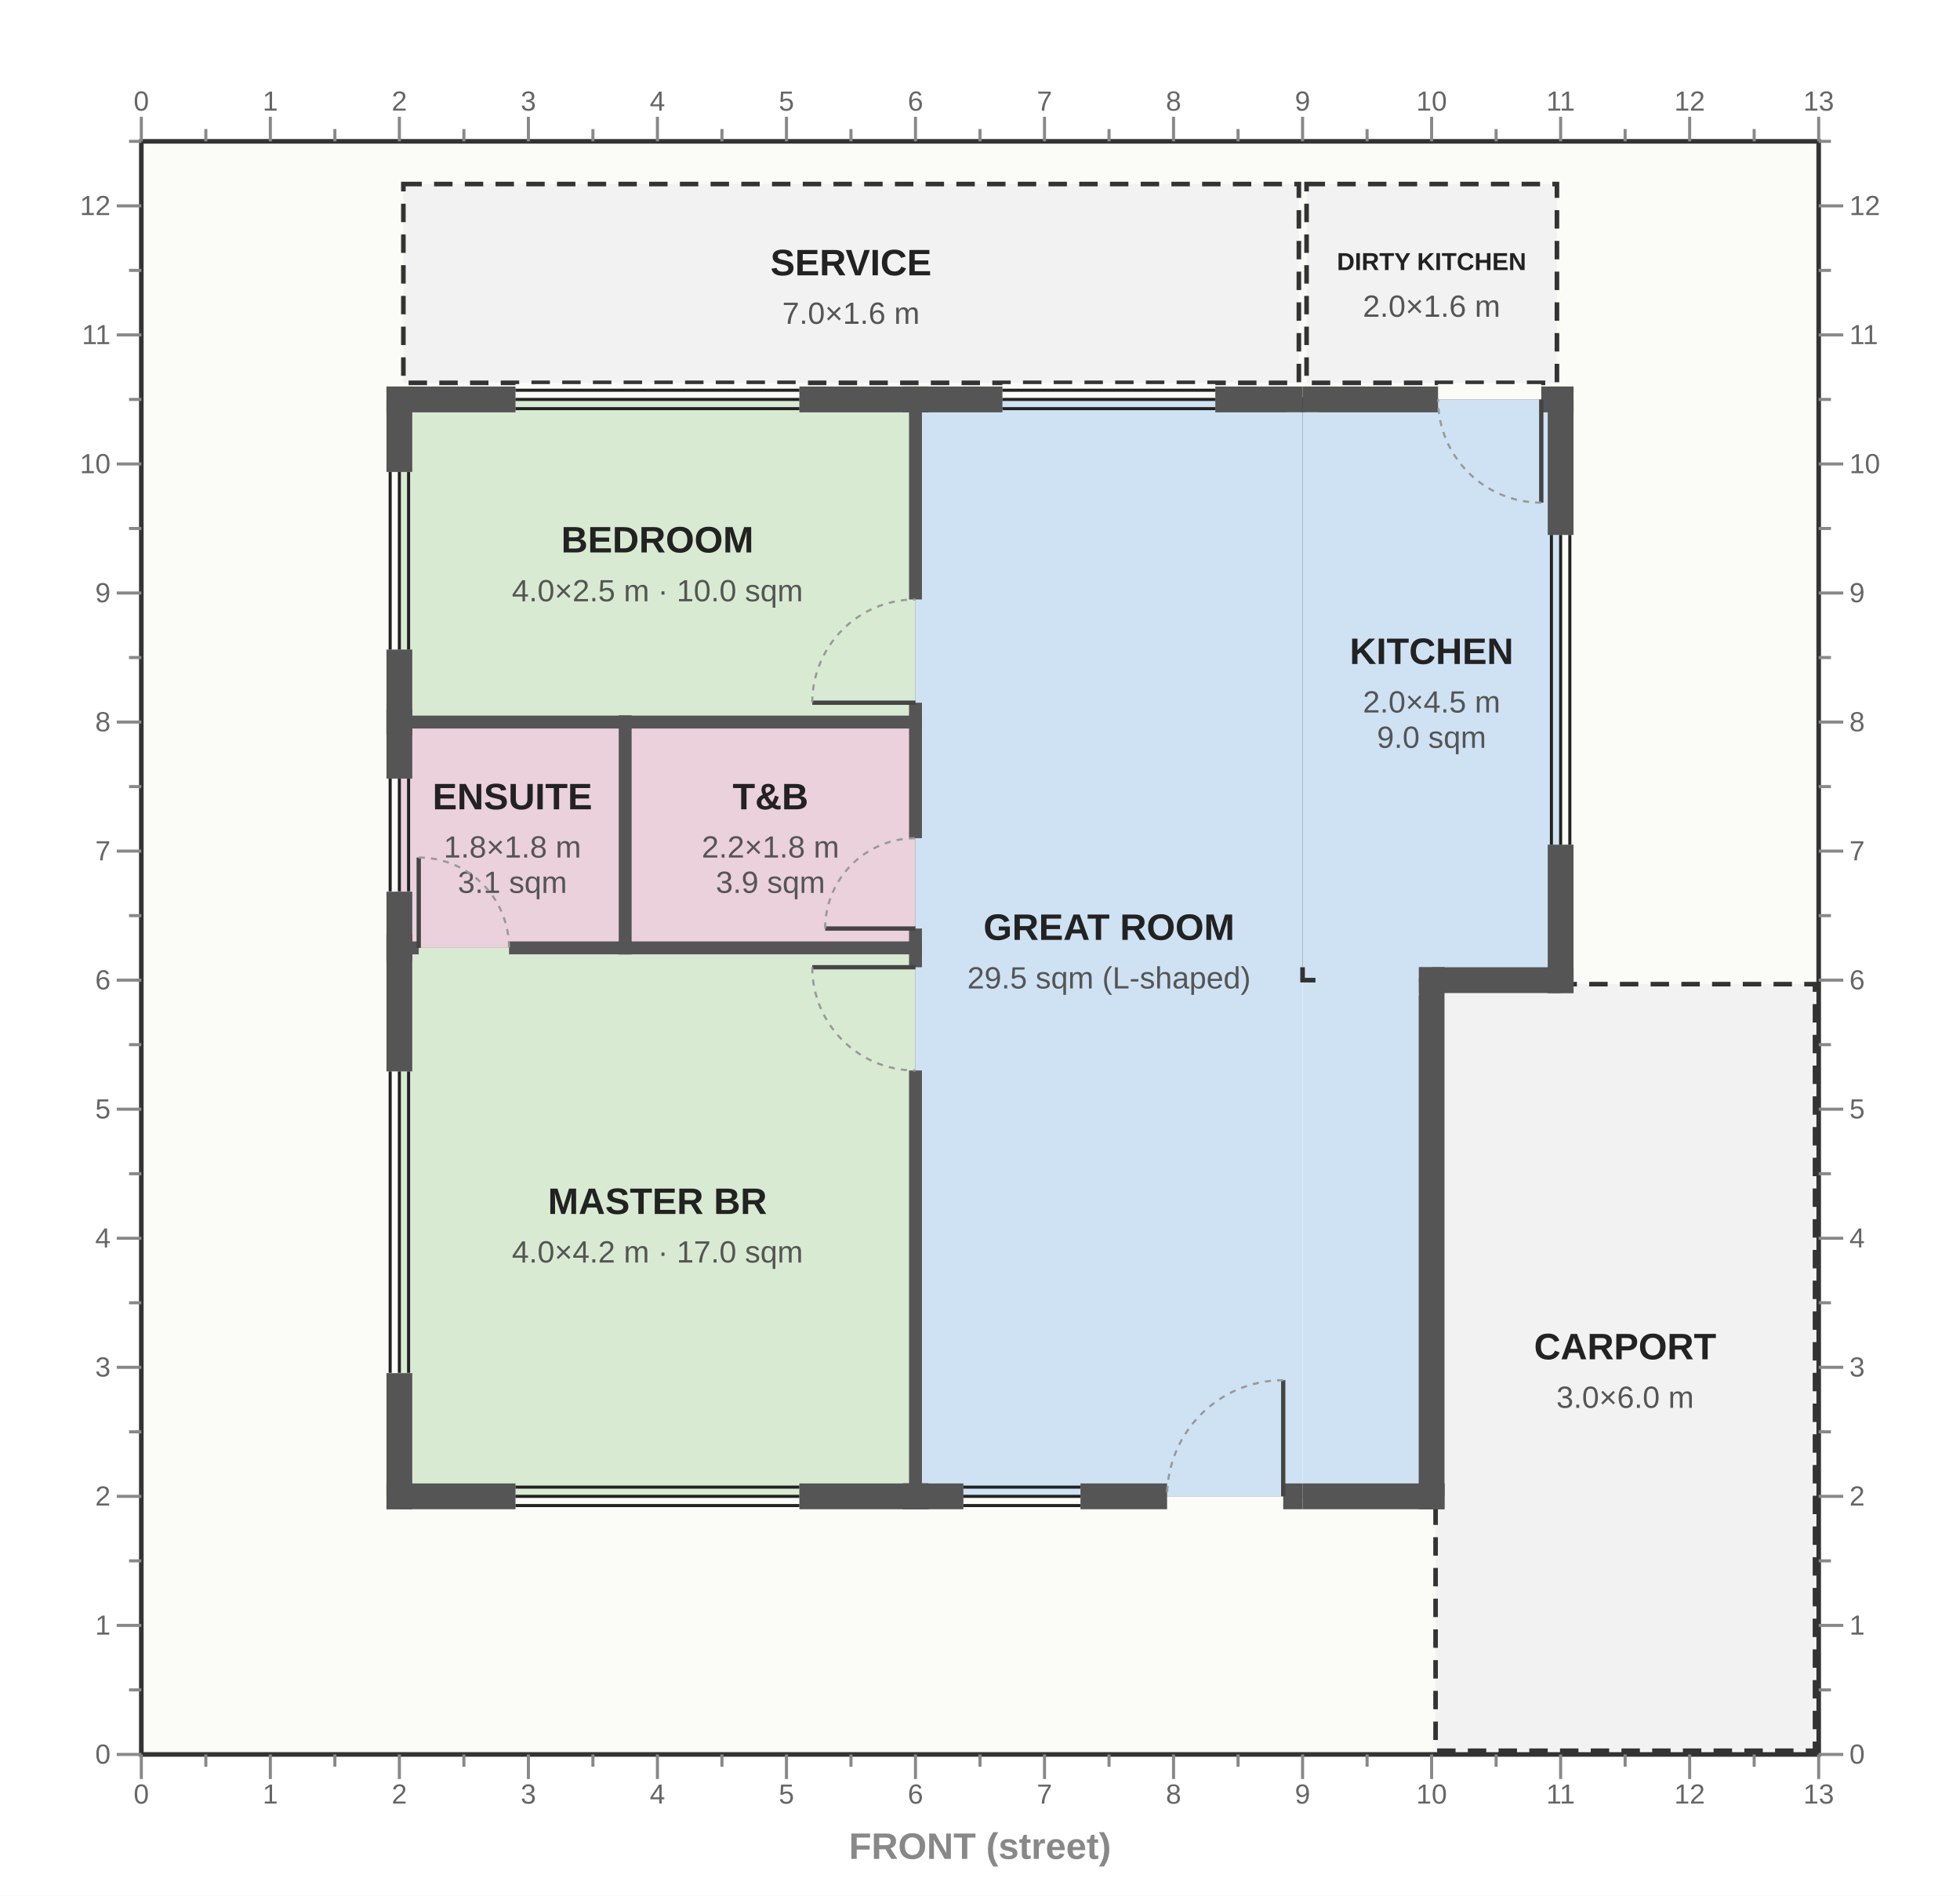
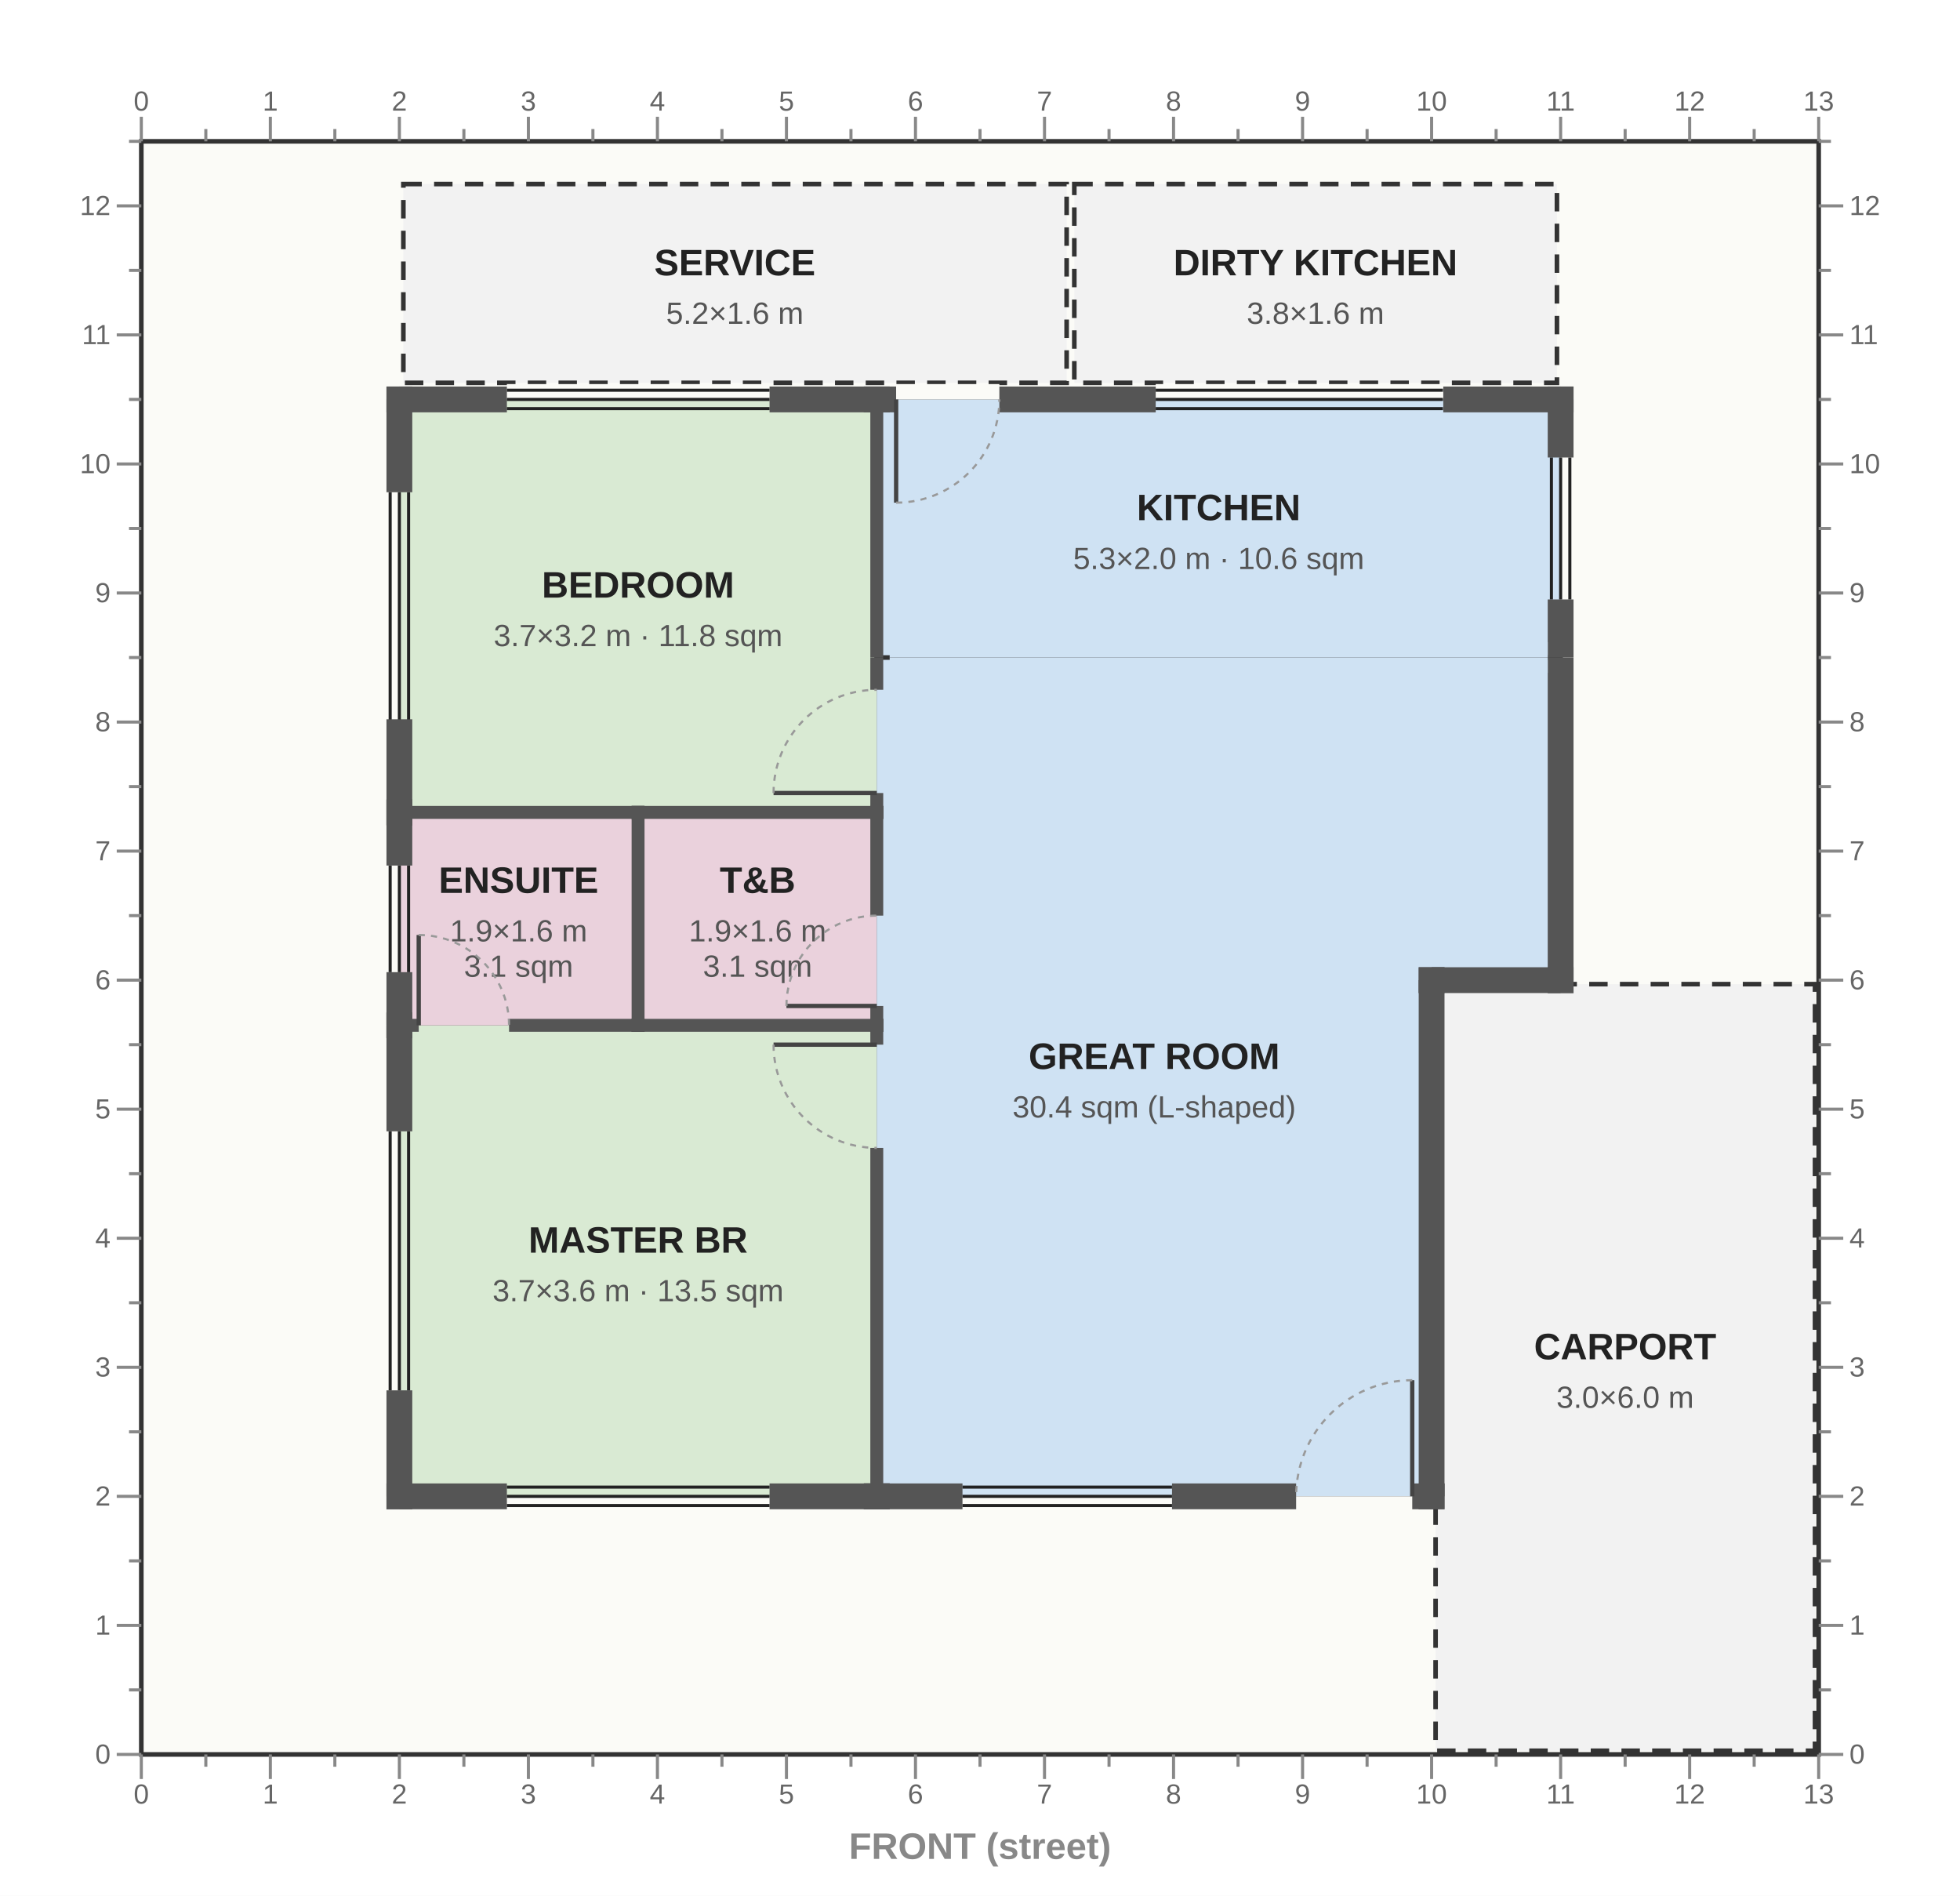
<svg xmlns="http://www.w3.org/2000/svg" width="638" height="617" viewBox="0 0 638 617">
  <rect x="0" y="0" width="638" height="617" fill="white" />
  <rect x="46.0" y="46.0" width="546.0" height="525.0" fill="#fbfbf7" stroke="#333" stroke-width="1.5" />
  <line x1="46.0" y1="46.0" x2="46.0" y2="38.0" stroke="#888" stroke-width="1" />
  <line x1="46.0" y1="571.0" x2="46.0" y2="579.0" stroke="#888" stroke-width="1" />
  <text x="46.0" y="36.0" text-anchor="middle" font-family="Arial" font-size="9" fill="#666">0</text>
  <text x="46.0" y="587.0" text-anchor="middle" font-family="Arial" font-size="9" fill="#666">0</text>
  <line x1="67.0" y1="46.0" x2="67.0" y2="42.0" stroke="#888" stroke-width="1" />
  <line x1="67.0" y1="571.0" x2="67.0" y2="575.0" stroke="#888" stroke-width="1" />
  <line x1="88.0" y1="46.0" x2="88.0" y2="38.0" stroke="#888" stroke-width="1" />
  <line x1="88.0" y1="571.0" x2="88.0" y2="579.0" stroke="#888" stroke-width="1" />
  <text x="88.0" y="36.0" text-anchor="middle" font-family="Arial" font-size="9" fill="#666">1</text>
  <text x="88.0" y="587.0" text-anchor="middle" font-family="Arial" font-size="9" fill="#666">1</text>
  <line x1="109.0" y1="46.0" x2="109.0" y2="42.0" stroke="#888" stroke-width="1" />
  <line x1="109.0" y1="571.0" x2="109.0" y2="575.0" stroke="#888" stroke-width="1" />
  <line x1="130.0" y1="46.0" x2="130.0" y2="38.0" stroke="#888" stroke-width="1" />
  <line x1="130.0" y1="571.0" x2="130.0" y2="579.0" stroke="#888" stroke-width="1" />
  <text x="130.0" y="36.0" text-anchor="middle" font-family="Arial" font-size="9" fill="#666">2</text>
  <text x="130.0" y="587.0" text-anchor="middle" font-family="Arial" font-size="9" fill="#666">2</text>
  <line x1="151.0" y1="46.0" x2="151.0" y2="42.0" stroke="#888" stroke-width="1" />
  <line x1="151.0" y1="571.0" x2="151.0" y2="575.0" stroke="#888" stroke-width="1" />
  <line x1="172.0" y1="46.0" x2="172.0" y2="38.0" stroke="#888" stroke-width="1" />
  <line x1="172.0" y1="571.0" x2="172.0" y2="579.0" stroke="#888" stroke-width="1" />
  <text x="172.0" y="36.0" text-anchor="middle" font-family="Arial" font-size="9" fill="#666">3</text>
  <text x="172.0" y="587.0" text-anchor="middle" font-family="Arial" font-size="9" fill="#666">3</text>
  <line x1="193.0" y1="46.0" x2="193.0" y2="42.0" stroke="#888" stroke-width="1" />
  <line x1="193.0" y1="571.0" x2="193.0" y2="575.0" stroke="#888" stroke-width="1" />
  <line x1="214.0" y1="46.0" x2="214.0" y2="38.0" stroke="#888" stroke-width="1" />
  <line x1="214.0" y1="571.0" x2="214.0" y2="579.0" stroke="#888" stroke-width="1" />
  <text x="214.0" y="36.0" text-anchor="middle" font-family="Arial" font-size="9" fill="#666">4</text>
  <text x="214.0" y="587.0" text-anchor="middle" font-family="Arial" font-size="9" fill="#666">4</text>
  <line x1="235.0" y1="46.0" x2="235.0" y2="42.0" stroke="#888" stroke-width="1" />
  <line x1="235.0" y1="571.0" x2="235.0" y2="575.0" stroke="#888" stroke-width="1" />
  <line x1="256.0" y1="46.0" x2="256.0" y2="38.0" stroke="#888" stroke-width="1" />
  <line x1="256.0" y1="571.0" x2="256.0" y2="579.0" stroke="#888" stroke-width="1" />
  <text x="256.0" y="36.0" text-anchor="middle" font-family="Arial" font-size="9" fill="#666">5</text>
  <text x="256.0" y="587.0" text-anchor="middle" font-family="Arial" font-size="9" fill="#666">5</text>
  <line x1="277.0" y1="46.0" x2="277.0" y2="42.0" stroke="#888" stroke-width="1" />
  <line x1="277.0" y1="571.0" x2="277.0" y2="575.0" stroke="#888" stroke-width="1" />
  <line x1="298.0" y1="46.0" x2="298.0" y2="38.0" stroke="#888" stroke-width="1" />
  <line x1="298.0" y1="571.0" x2="298.0" y2="579.0" stroke="#888" stroke-width="1" />
  <text x="298.0" y="36.0" text-anchor="middle" font-family="Arial" font-size="9" fill="#666">6</text>
  <text x="298.0" y="587.0" text-anchor="middle" font-family="Arial" font-size="9" fill="#666">6</text>
  <line x1="319.0" y1="46.0" x2="319.0" y2="42.0" stroke="#888" stroke-width="1" />
  <line x1="319.0" y1="571.0" x2="319.0" y2="575.0" stroke="#888" stroke-width="1" />
  <line x1="340.0" y1="46.0" x2="340.0" y2="38.0" stroke="#888" stroke-width="1" />
  <line x1="340.0" y1="571.0" x2="340.0" y2="579.0" stroke="#888" stroke-width="1" />
  <text x="340.0" y="36.0" text-anchor="middle" font-family="Arial" font-size="9" fill="#666">7</text>
  <text x="340.0" y="587.0" text-anchor="middle" font-family="Arial" font-size="9" fill="#666">7</text>
  <line x1="361.0" y1="46.0" x2="361.0" y2="42.0" stroke="#888" stroke-width="1" />
  <line x1="361.0" y1="571.0" x2="361.0" y2="575.0" stroke="#888" stroke-width="1" />
  <line x1="382.0" y1="46.0" x2="382.0" y2="38.0" stroke="#888" stroke-width="1" />
  <line x1="382.0" y1="571.0" x2="382.0" y2="579.0" stroke="#888" stroke-width="1" />
  <text x="382.0" y="36.0" text-anchor="middle" font-family="Arial" font-size="9" fill="#666">8</text>
  <text x="382.0" y="587.0" text-anchor="middle" font-family="Arial" font-size="9" fill="#666">8</text>
  <line x1="403.0" y1="46.0" x2="403.0" y2="42.0" stroke="#888" stroke-width="1" />
  <line x1="403.0" y1="571.0" x2="403.0" y2="575.0" stroke="#888" stroke-width="1" />
  <line x1="424.0" y1="46.0" x2="424.0" y2="38.0" stroke="#888" stroke-width="1" />
  <line x1="424.0" y1="571.0" x2="424.0" y2="579.0" stroke="#888" stroke-width="1" />
  <text x="424.0" y="36.0" text-anchor="middle" font-family="Arial" font-size="9" fill="#666">9</text>
  <text x="424.0" y="587.0" text-anchor="middle" font-family="Arial" font-size="9" fill="#666">9</text>
  <line x1="445.0" y1="46.0" x2="445.0" y2="42.0" stroke="#888" stroke-width="1" />
  <line x1="445.0" y1="571.0" x2="445.0" y2="575.0" stroke="#888" stroke-width="1" />
  <line x1="466.0" y1="46.0" x2="466.0" y2="38.0" stroke="#888" stroke-width="1" />
  <line x1="466.0" y1="571.0" x2="466.0" y2="579.0" stroke="#888" stroke-width="1" />
  <text x="466.0" y="36.0" text-anchor="middle" font-family="Arial" font-size="9" fill="#666">10</text>
  <text x="466.0" y="587.0" text-anchor="middle" font-family="Arial" font-size="9" fill="#666">10</text>
  <line x1="487.0" y1="46.0" x2="487.0" y2="42.0" stroke="#888" stroke-width="1" />
  <line x1="487.0" y1="571.0" x2="487.0" y2="575.0" stroke="#888" stroke-width="1" />
  <line x1="508.0" y1="46.0" x2="508.0" y2="38.0" stroke="#888" stroke-width="1" />
  <line x1="508.0" y1="571.0" x2="508.0" y2="579.0" stroke="#888" stroke-width="1" />
  <text x="508.0" y="36.0" text-anchor="middle" font-family="Arial" font-size="9" fill="#666">11</text>
  <text x="508.0" y="587.0" text-anchor="middle" font-family="Arial" font-size="9" fill="#666">11</text>
  <line x1="529.0" y1="46.0" x2="529.0" y2="42.0" stroke="#888" stroke-width="1" />
  <line x1="529.0" y1="571.0" x2="529.0" y2="575.0" stroke="#888" stroke-width="1" />
  <line x1="550.0" y1="46.0" x2="550.0" y2="38.0" stroke="#888" stroke-width="1" />
  <line x1="550.0" y1="571.0" x2="550.0" y2="579.0" stroke="#888" stroke-width="1" />
  <text x="550.0" y="36.0" text-anchor="middle" font-family="Arial" font-size="9" fill="#666">12</text>
  <text x="550.0" y="587.0" text-anchor="middle" font-family="Arial" font-size="9" fill="#666">12</text>
  <line x1="571.0" y1="46.0" x2="571.0" y2="42.0" stroke="#888" stroke-width="1" />
  <line x1="571.0" y1="571.0" x2="571.0" y2="575.0" stroke="#888" stroke-width="1" />
  <line x1="592.0" y1="46.0" x2="592.0" y2="38.0" stroke="#888" stroke-width="1" />
  <line x1="592.0" y1="571.0" x2="592.0" y2="579.0" stroke="#888" stroke-width="1" />
  <text x="592.0" y="36.0" text-anchor="middle" font-family="Arial" font-size="9" fill="#666">13</text>
  <text x="592.0" y="587.0" text-anchor="middle" font-family="Arial" font-size="9" fill="#666">13</text>
  <line x1="46.0" y1="571.0" x2="38.0" y2="571.0" stroke="#888" stroke-width="1" />
  <line x1="592.0" y1="571.0" x2="600.0" y2="571.0" stroke="#888" stroke-width="1" />
  <text x="36.0" y="574.0" text-anchor="end" font-family="Arial" font-size="9" fill="#666">0</text>
  <text x="602.0" y="574.0" text-anchor="start" font-family="Arial" font-size="9" fill="#666">0</text>
  <line x1="46.0" y1="550.0" x2="42.0" y2="550.0" stroke="#888" stroke-width="1" />
  <line x1="592.0" y1="550.0" x2="596.0" y2="550.0" stroke="#888" stroke-width="1" />
  <line x1="46.0" y1="529.0" x2="38.0" y2="529.0" stroke="#888" stroke-width="1" />
  <line x1="592.0" y1="529.0" x2="600.0" y2="529.0" stroke="#888" stroke-width="1" />
  <text x="36.0" y="532.0" text-anchor="end" font-family="Arial" font-size="9" fill="#666">1</text>
  <text x="602.0" y="532.0" text-anchor="start" font-family="Arial" font-size="9" fill="#666">1</text>
  <line x1="46.0" y1="508.0" x2="42.0" y2="508.0" stroke="#888" stroke-width="1" />
  <line x1="592.0" y1="508.0" x2="596.0" y2="508.0" stroke="#888" stroke-width="1" />
  <line x1="46.0" y1="487.0" x2="38.0" y2="487.0" stroke="#888" stroke-width="1" />
  <line x1="592.0" y1="487.0" x2="600.0" y2="487.0" stroke="#888" stroke-width="1" />
  <text x="36.0" y="490.0" text-anchor="end" font-family="Arial" font-size="9" fill="#666">2</text>
  <text x="602.0" y="490.0" text-anchor="start" font-family="Arial" font-size="9" fill="#666">2</text>
  <line x1="46.0" y1="466.0" x2="42.0" y2="466.0" stroke="#888" stroke-width="1" />
  <line x1="592.0" y1="466.0" x2="596.0" y2="466.0" stroke="#888" stroke-width="1" />
  <line x1="46.0" y1="445.0" x2="38.0" y2="445.0" stroke="#888" stroke-width="1" />
  <line x1="592.0" y1="445.0" x2="600.0" y2="445.0" stroke="#888" stroke-width="1" />
  <text x="36.0" y="448.0" text-anchor="end" font-family="Arial" font-size="9" fill="#666">3</text>
  <text x="602.0" y="448.0" text-anchor="start" font-family="Arial" font-size="9" fill="#666">3</text>
  <line x1="46.0" y1="424.0" x2="42.0" y2="424.0" stroke="#888" stroke-width="1" />
  <line x1="592.0" y1="424.0" x2="596.0" y2="424.0" stroke="#888" stroke-width="1" />
  <line x1="46.0" y1="403.0" x2="38.0" y2="403.0" stroke="#888" stroke-width="1" />
  <line x1="592.0" y1="403.0" x2="600.0" y2="403.0" stroke="#888" stroke-width="1" />
  <text x="36.0" y="406.0" text-anchor="end" font-family="Arial" font-size="9" fill="#666">4</text>
  <text x="602.0" y="406.0" text-anchor="start" font-family="Arial" font-size="9" fill="#666">4</text>
  <line x1="46.0" y1="382.0" x2="42.0" y2="382.0" stroke="#888" stroke-width="1" />
  <line x1="592.0" y1="382.0" x2="596.0" y2="382.0" stroke="#888" stroke-width="1" />
  <line x1="46.0" y1="361.0" x2="38.0" y2="361.0" stroke="#888" stroke-width="1" />
  <line x1="592.0" y1="361.0" x2="600.0" y2="361.0" stroke="#888" stroke-width="1" />
  <text x="36.0" y="364.0" text-anchor="end" font-family="Arial" font-size="9" fill="#666">5</text>
  <text x="602.0" y="364.0" text-anchor="start" font-family="Arial" font-size="9" fill="#666">5</text>
  <line x1="46.0" y1="340.0" x2="42.0" y2="340.0" stroke="#888" stroke-width="1" />
  <line x1="592.0" y1="340.0" x2="596.0" y2="340.0" stroke="#888" stroke-width="1" />
  <line x1="46.0" y1="319.0" x2="38.0" y2="319.0" stroke="#888" stroke-width="1" />
  <line x1="592.0" y1="319.0" x2="600.0" y2="319.0" stroke="#888" stroke-width="1" />
  <text x="36.0" y="322.0" text-anchor="end" font-family="Arial" font-size="9" fill="#666">6</text>
  <text x="602.0" y="322.0" text-anchor="start" font-family="Arial" font-size="9" fill="#666">6</text>
  <line x1="46.0" y1="298.0" x2="42.0" y2="298.0" stroke="#888" stroke-width="1" />
  <line x1="592.0" y1="298.0" x2="596.0" y2="298.0" stroke="#888" stroke-width="1" />
  <line x1="46.0" y1="277.0" x2="38.0" y2="277.0" stroke="#888" stroke-width="1" />
  <line x1="592.0" y1="277.0" x2="600.0" y2="277.0" stroke="#888" stroke-width="1" />
  <text x="36.0" y="280.0" text-anchor="end" font-family="Arial" font-size="9" fill="#666">7</text>
  <text x="602.0" y="280.0" text-anchor="start" font-family="Arial" font-size="9" fill="#666">7</text>
  <line x1="46.0" y1="256.0" x2="42.0" y2="256.0" stroke="#888" stroke-width="1" />
  <line x1="592.0" y1="256.0" x2="596.0" y2="256.0" stroke="#888" stroke-width="1" />
  <line x1="46.0" y1="235.0" x2="38.0" y2="235.0" stroke="#888" stroke-width="1" />
  <line x1="592.0" y1="235.0" x2="600.0" y2="235.0" stroke="#888" stroke-width="1" />
  <text x="36.0" y="238.0" text-anchor="end" font-family="Arial" font-size="9" fill="#666">8</text>
  <text x="602.0" y="238.0" text-anchor="start" font-family="Arial" font-size="9" fill="#666">8</text>
  <line x1="46.0" y1="214.0" x2="42.0" y2="214.0" stroke="#888" stroke-width="1" />
  <line x1="592.0" y1="214.0" x2="596.0" y2="214.0" stroke="#888" stroke-width="1" />
  <line x1="46.0" y1="193.0" x2="38.0" y2="193.0" stroke="#888" stroke-width="1" />
  <line x1="592.0" y1="193.0" x2="600.0" y2="193.0" stroke="#888" stroke-width="1" />
  <text x="36.0" y="196.0" text-anchor="end" font-family="Arial" font-size="9" fill="#666">9</text>
  <text x="602.0" y="196.0" text-anchor="start" font-family="Arial" font-size="9" fill="#666">9</text>
  <line x1="46.0" y1="172.0" x2="42.0" y2="172.0" stroke="#888" stroke-width="1" />
  <line x1="592.0" y1="172.0" x2="596.0" y2="172.0" stroke="#888" stroke-width="1" />
  <line x1="46.0" y1="151.0" x2="38.0" y2="151.0" stroke="#888" stroke-width="1" />
  <line x1="592.0" y1="151.0" x2="600.0" y2="151.0" stroke="#888" stroke-width="1" />
  <text x="36.0" y="154.0" text-anchor="end" font-family="Arial" font-size="9" fill="#666">10</text>
  <text x="602.0" y="154.0" text-anchor="start" font-family="Arial" font-size="9" fill="#666">10</text>
  <line x1="46.0" y1="130.0" x2="42.0" y2="130.0" stroke="#888" stroke-width="1" />
  <line x1="592.0" y1="130.0" x2="596.0" y2="130.0" stroke="#888" stroke-width="1" />
  <line x1="46.0" y1="109.0" x2="38.0" y2="109.0" stroke="#888" stroke-width="1" />
  <line x1="592.0" y1="109.0" x2="600.0" y2="109.0" stroke="#888" stroke-width="1" />
  <text x="36.0" y="112.0" text-anchor="end" font-family="Arial" font-size="9" fill="#666">11</text>
  <text x="602.0" y="112.0" text-anchor="start" font-family="Arial" font-size="9" fill="#666">11</text>
  <line x1="46.0" y1="88.0" x2="42.0" y2="88.0" stroke="#888" stroke-width="1" />
  <line x1="592.0" y1="88.0" x2="596.0" y2="88.0" stroke="#888" stroke-width="1" />
  <line x1="46.0" y1="67.0" x2="38.0" y2="67.0" stroke="#888" stroke-width="1" />
  <line x1="592.0" y1="67.0" x2="600.0" y2="67.0" stroke="#888" stroke-width="1" />
  <text x="36.0" y="70.0" text-anchor="end" font-family="Arial" font-size="9" fill="#666">12</text>
  <text x="602.0" y="70.0" text-anchor="start" font-family="Arial" font-size="9" fill="#666">12</text>
  <line x1="46.0" y1="46.0" x2="42.0" y2="46.0" stroke="#888" stroke-width="1" />
  <line x1="592.0" y1="46.0" x2="596.0" y2="46.0" stroke="#888" stroke-width="1" />
  <rect x="130.0" y="130.0" width="378.0" height="357.0" fill="none" stroke="#9aa" stroke-width="1" stroke-dasharray="3 3" />
  <rect x="467.3" y="320.3" width="123.5" height="249.5" fill="#f2f2f2" stroke="#333" stroke-width="1.5" stroke-dasharray="6 4" />
  <text x="529.0" y="442.4" text-anchor="middle" font-family="Arial" font-size="12" font-weight="bold" fill="#222">CARPORT</text>
  <text x="529.0" y="458.2" text-anchor="middle" font-family="Arial" font-size="10" fill="#555">3.0×6.0 m</text>
-   <rect x="425.3" y="59.9" width="81.5" height="64.7" fill="#f2f2f2" stroke="#333" stroke-width="1.5" stroke-dasharray="6 4" />
-   <text x="466.0" y="87.9" text-anchor="middle" font-family="Arial" font-size="8" font-weight="bold" fill="#222">DIRTY KITCHEN</text>
-   <text x="466.0" y="103.1" text-anchor="middle" font-family="Arial" font-size="10" fill="#555">2.0×1.6 m</text>
-   <rect x="131.3" y="59.9" width="291.5" height="64.7" fill="#f2f2f2" stroke="#333" stroke-width="1.5" stroke-dasharray="6 4" />
-   <text x="277.0" y="89.6" text-anchor="middle" font-family="Arial" font-size="12" font-weight="bold" fill="#222">SERVICE</text>
-   <text x="277.0" y="105.4" text-anchor="middle" font-family="Arial" font-size="10" fill="#555">7.0×1.6 m</text>
-   <rect x="130.0" y="308.5" width="168.0" height="178.5" fill="#d9ead3" stroke="#333" stroke-width="1.5" />
-   <text x="214.0" y="395.1" text-anchor="middle" font-family="Arial" font-size="12" font-weight="bold" fill="#222">MASTER BR</text>
-   <text x="214.0" y="410.9" text-anchor="middle" font-family="Arial" font-size="10" fill="#555">4.0×4.2 m · 17.0 sqm</text>
-   <rect x="130.0" y="235.0" width="73.5" height="73.5" fill="#ead1dc" stroke="#333" stroke-width="1.5" />
-   <text x="166.8" y="263.4" text-anchor="middle" font-family="Arial" font-size="12" font-weight="bold" fill="#222">ENSUITE</text>
-   <text x="166.8" y="279.1" text-anchor="middle" font-family="Arial" font-size="10" fill="#555">1.8×1.8 m</text>
-   <text x="166.8" y="290.6" text-anchor="middle" font-family="Arial" font-size="10" fill="#555">3.1 sqm</text>
-   <rect x="130.0" y="130.0" width="168.0" height="105.0" fill="#d9ead3" stroke="#333" stroke-width="1.5" />
-   <text x="214.0" y="179.8" text-anchor="middle" font-family="Arial" font-size="12" font-weight="bold" fill="#222">BEDROOM</text>
-   <text x="214.0" y="195.7" text-anchor="middle" font-family="Arial" font-size="10" fill="#555">4.0×2.5 m · 10.0 sqm</text>
-   <rect x="203.5" y="235.0" width="94.5" height="73.5" fill="#ead1dc" stroke="#333" stroke-width="1.5" />
-   <text x="250.8" y="263.4" text-anchor="middle" font-family="Arial" font-size="12" font-weight="bold" fill="#222">T&amp;B</text>
-   <text x="250.8" y="279.1" text-anchor="middle" font-family="Arial" font-size="10" fill="#555">2.2×1.8 m</text>
-   <text x="250.8" y="290.6" text-anchor="middle" font-family="Arial" font-size="10" fill="#555">3.9 sqm</text>
-   <rect x="298.0" y="130.0" width="126.0" height="357.0" fill="#cfe2f3" stroke="none" />
-   <rect x="424.0" y="319.0" width="42.0" height="168.0" fill="#cfe2f3" stroke="none" />
-   <text x="361.0" y="305.9" text-anchor="middle" font-family="Arial" font-size="12" font-weight="bold" fill="#222">GREAT ROOM</text>
-   <text x="361.0" y="321.7" text-anchor="middle" font-family="Arial" font-size="10" fill="#555">29.5 sqm (L-shaped)</text>
-   <rect x="424.0" y="130.0" width="84.0" height="189.0" fill="#cfe2f3" stroke="#333" stroke-width="1.5" />
-   <text x="466.0" y="216.1" text-anchor="middle" font-family="Arial" font-size="12" font-weight="bold" fill="#222">KITCHEN</text>
-   <text x="466.0" y="231.9" text-anchor="middle" font-family="Arial" font-size="10" fill="#555">2.0×4.5 m</text>
-   <text x="466.0" y="243.4" text-anchor="middle" font-family="Arial" font-size="10" fill="#555">9.0 sqm</text>
+   <rect x="349.7" y="59.9" width="157.1" height="64.7" fill="#f2f2f2" stroke="#333" stroke-width="1.5" stroke-dasharray="6 4" />
+   <text x="428.2" y="89.6" text-anchor="middle" font-family="Arial" font-size="12" font-weight="bold" fill="#222">DIRTY KITCHEN</text>
+   <text x="428.2" y="105.4" text-anchor="middle" font-family="Arial" font-size="10" fill="#555">3.8×1.6 m</text>
+   <rect x="131.3" y="59.9" width="215.9" height="64.7" fill="#f2f2f2" stroke="#333" stroke-width="1.5" stroke-dasharray="6 4" />
+   <text x="239.2" y="89.6" text-anchor="middle" font-family="Arial" font-size="12" font-weight="bold" fill="#222">SERVICE</text>
+   <text x="239.2" y="105.4" text-anchor="middle" font-family="Arial" font-size="10" fill="#555">5.2×1.6 m</text>
+   <rect x="130.0" y="333.7" width="155.4" height="153.3" fill="#d9ead3" stroke="#333" stroke-width="1.5" />
+   <text x="207.7" y="407.7" text-anchor="middle" font-family="Arial" font-size="12" font-weight="bold" fill="#222">MASTER BR</text>
+   <text x="207.7" y="423.5" text-anchor="middle" font-family="Arial" font-size="10" fill="#555">3.7×3.6 m · 13.5 sqm</text>
+   <rect x="130.0" y="264.4" width="77.7" height="69.3" fill="#ead1dc" stroke="#333" stroke-width="1.5" />
+   <text x="168.8" y="290.6" text-anchor="middle" font-family="Arial" font-size="12" font-weight="bold" fill="#222">ENSUITE</text>
+   <text x="168.8" y="306.4" text-anchor="middle" font-family="Arial" font-size="10" fill="#555">1.9×1.6 m</text>
+   <text x="168.8" y="317.9" text-anchor="middle" font-family="Arial" font-size="10" fill="#555">3.1 sqm</text>
+   <rect x="130.0" y="130.0" width="155.4" height="134.4" fill="#d9ead3" stroke="#333" stroke-width="1.5" />
+   <text x="207.7" y="194.5" text-anchor="middle" font-family="Arial" font-size="12" font-weight="bold" fill="#222">BEDROOM</text>
+   <text x="207.7" y="210.3" text-anchor="middle" font-family="Arial" font-size="10" fill="#555">3.7×3.2 m · 11.8 sqm</text>
+   <rect x="207.7" y="264.4" width="77.7" height="69.3" fill="#ead1dc" stroke="#333" stroke-width="1.5" />
+   <text x="246.6" y="290.6" text-anchor="middle" font-family="Arial" font-size="12" font-weight="bold" fill="#222">T&amp;B</text>
+   <text x="246.6" y="306.4" text-anchor="middle" font-family="Arial" font-size="10" fill="#555">1.9×1.6 m</text>
+   <text x="246.6" y="317.9" text-anchor="middle" font-family="Arial" font-size="10" fill="#555">3.1 sqm</text>
+   <rect x="285.4" y="214.0" width="180.6" height="273.0" fill="#cfe2f3" stroke="none" />
+   <rect x="466.0" y="214.0" width="42.0" height="105.0" fill="#cfe2f3" stroke="none" />
+   <text x="375.7" y="347.9" text-anchor="middle" font-family="Arial" font-size="12" font-weight="bold" fill="#222">GREAT ROOM</text>
+   <text x="375.7" y="363.7" text-anchor="middle" font-family="Arial" font-size="10" fill="#555">30.4 sqm (L-shaped)</text>
+   <rect x="285.4" y="130.0" width="222.6" height="84.0" fill="#cfe2f3" stroke="#333" stroke-width="1.5" />
+   <text x="396.7" y="169.3" text-anchor="middle" font-family="Arial" font-size="12" font-weight="bold" fill="#222">KITCHEN</text>
+   <text x="396.7" y="185.2" text-anchor="middle" font-family="Arial" font-size="10" fill="#555">5.3×2.0 m · 10.6 sqm</text>
  <text x="319.0" y="605.0" text-anchor="middle" font-family="Arial" font-size="12" font-weight="bold" fill="#888">FRONT (street)</text>
-   <rect x="130.00" y="306.40" width="73.50" height="4.20" fill="#555" stroke="none" />
-   <rect x="203.50" y="306.40" width="94.50" height="4.20" fill="#555" stroke="none" />
-   <rect x="295.90" y="308.50" width="4.20" height="178.50" fill="#555" stroke="none" />
-   <rect x="130.00" y="232.90" width="73.50" height="4.20" fill="#555" stroke="none" />
-   <rect x="201.40" y="235.00" width="4.20" height="73.50" fill="#555" stroke="none" />
-   <rect x="203.50" y="232.90" width="94.50" height="4.20" fill="#555" stroke="none" />
-   <rect x="295.90" y="130.00" width="4.20" height="105.00" fill="#555" stroke="none" />
-   <rect x="295.90" y="235.00" width="4.20" height="73.50" fill="#555" stroke="none" />
+   <rect x="130.00" y="331.60" width="77.70" height="4.20" fill="#555" stroke="none" />
+   <rect x="207.70" y="331.60" width="77.70" height="4.20" fill="#555" stroke="none" />
+   <rect x="283.30" y="333.70" width="4.20" height="153.30" fill="#555" stroke="none" />
+   <rect x="130.00" y="262.30" width="77.70" height="4.20" fill="#555" stroke="none" />
+   <rect x="205.60" y="264.40" width="4.20" height="69.30" fill="#555" stroke="none" />
+   <rect x="207.70" y="262.30" width="77.70" height="4.20" fill="#555" stroke="none" />
+   <rect x="283.30" y="214.00" width="4.20" height="50.40" fill="#555" stroke="none" />
+   <rect x="283.30" y="130.00" width="4.20" height="84.00" fill="#555" stroke="none" />
+   <rect x="283.30" y="264.40" width="4.20" height="69.30" fill="#555" stroke="none" />
  <rect x="461.80" y="319.00" width="8.40" height="168.00" fill="#555" stroke="none" />
  <rect x="466.00" y="314.80" width="42.00" height="8.40" fill="#555" stroke="none" />
-   <rect x="130.00" y="482.80" width="168.00" height="8.40" fill="#555" stroke="none" />
-   <rect x="125.80" y="308.50" width="8.40" height="178.50" fill="#555" stroke="none" />
-   <rect x="125.80" y="235.00" width="8.40" height="73.50" fill="#555" stroke="none" />
-   <rect x="130.00" y="125.80" width="168.00" height="8.40" fill="#555" stroke="none" />
-   <rect x="125.80" y="130.00" width="8.40" height="105.00" fill="#555" stroke="none" />
-   <rect x="298.00" y="125.80" width="126.00" height="8.40" fill="#555" stroke="none" />
-   <rect x="298.00" y="482.80" width="126.00" height="8.40" fill="#555" stroke="none" />
-   <rect x="424.00" y="482.80" width="42.00" height="8.40" fill="#555" stroke="none" />
-   <rect x="424.00" y="125.80" width="84.00" height="8.40" fill="#555" stroke="none" />
-   <rect x="503.80" y="130.00" width="8.40" height="189.00" fill="#555" stroke="none" />
-   <rect x="125.80" y="304.30" width="8.40" height="8.40" fill="#555" stroke="none" />
-   <rect x="201.40" y="306.40" width="4.20" height="4.20" fill="#555" stroke="none" />
-   <rect x="201.40" y="306.40" width="4.20" height="4.20" fill="#555" stroke="none" />
-   <rect x="295.90" y="306.40" width="4.20" height="4.20" fill="#555" stroke="none" />
-   <rect x="293.80" y="482.80" width="8.40" height="8.40" fill="#555" stroke="none" />
-   <rect x="295.90" y="306.40" width="4.20" height="4.20" fill="#555" stroke="none" />
-   <rect x="125.80" y="230.80" width="8.40" height="8.40" fill="#555" stroke="none" />
-   <rect x="201.40" y="232.90" width="4.20" height="4.20" fill="#555" stroke="none" />
-   <rect x="201.40" y="306.40" width="4.20" height="4.20" fill="#555" stroke="none" />
-   <rect x="201.40" y="232.90" width="4.20" height="4.20" fill="#555" stroke="none" />
-   <rect x="201.40" y="232.90" width="4.20" height="4.20" fill="#555" stroke="none" />
-   <rect x="295.90" y="232.90" width="4.20" height="4.20" fill="#555" stroke="none" />
-   <rect x="295.90" y="232.90" width="4.20" height="4.20" fill="#555" stroke="none" />
-   <rect x="293.80" y="125.80" width="8.40" height="8.40" fill="#555" stroke="none" />
-   <rect x="295.90" y="306.40" width="4.20" height="4.20" fill="#555" stroke="none" />
-   <rect x="295.90" y="232.90" width="4.20" height="4.20" fill="#555" stroke="none" />
+   <rect x="130.00" y="482.80" width="155.40" height="8.40" fill="#555" stroke="none" />
+   <rect x="125.80" y="333.70" width="8.40" height="153.30" fill="#555" stroke="none" />
+   <rect x="125.80" y="264.40" width="8.40" height="69.30" fill="#555" stroke="none" />
+   <rect x="130.00" y="125.80" width="155.40" height="8.40" fill="#555" stroke="none" />
+   <rect x="125.80" y="130.00" width="8.40" height="134.40" fill="#555" stroke="none" />
+   <rect x="285.40" y="482.80" width="180.60" height="8.40" fill="#555" stroke="none" />
+   <rect x="503.80" y="214.00" width="8.40" height="105.00" fill="#555" stroke="none" />
+   <rect x="285.40" y="125.80" width="222.60" height="8.40" fill="#555" stroke="none" />
+   <rect x="503.80" y="130.00" width="8.40" height="84.00" fill="#555" stroke="none" />
+   <rect x="125.80" y="329.50" width="8.40" height="8.40" fill="#555" stroke="none" />
+   <rect x="205.60" y="331.60" width="4.20" height="4.20" fill="#555" stroke="none" />
+   <rect x="205.60" y="331.60" width="4.20" height="4.20" fill="#555" stroke="none" />
+   <rect x="283.30" y="331.60" width="4.20" height="4.20" fill="#555" stroke="none" />
+   <rect x="281.20" y="482.80" width="8.40" height="8.40" fill="#555" stroke="none" />
+   <rect x="283.30" y="331.60" width="4.20" height="4.20" fill="#555" stroke="none" />
+   <rect x="125.80" y="260.20" width="8.40" height="8.40" fill="#555" stroke="none" />
+   <rect x="205.60" y="262.30" width="4.20" height="4.20" fill="#555" stroke="none" />
+   <rect x="205.60" y="331.60" width="4.20" height="4.20" fill="#555" stroke="none" />
+   <rect x="205.60" y="262.30" width="4.20" height="4.20" fill="#555" stroke="none" />
+   <rect x="205.60" y="262.30" width="4.20" height="4.20" fill="#555" stroke="none" />
+   <rect x="283.30" y="262.30" width="4.20" height="4.20" fill="#555" stroke="none" />
+   <rect x="283.30" y="262.30" width="4.20" height="4.20" fill="#555" stroke="none" />
+   <rect x="281.20" y="125.80" width="8.40" height="8.40" fill="#555" stroke="none" />
+   <rect x="283.30" y="331.60" width="4.20" height="4.20" fill="#555" stroke="none" />
+   <rect x="283.30" y="262.30" width="4.20" height="4.20" fill="#555" stroke="none" />
  <rect x="461.80" y="482.80" width="8.40" height="8.40" fill="#555" stroke="none" />
  <rect x="461.80" y="314.80" width="8.40" height="8.40" fill="#555" stroke="none" />
  <rect x="461.80" y="314.80" width="8.40" height="8.40" fill="#555" stroke="none" />
  <rect x="503.80" y="314.80" width="8.40" height="8.40" fill="#555" stroke="none" />
  <rect x="125.80" y="482.80" width="8.40" height="8.40" fill="#555" stroke="none" />
-   <rect x="293.80" y="482.80" width="8.40" height="8.40" fill="#555" stroke="none" />
+   <rect x="281.20" y="482.80" width="8.40" height="8.40" fill="#555" stroke="none" />
  <rect x="125.80" y="482.80" width="8.40" height="8.40" fill="#555" stroke="none" />
-   <rect x="125.80" y="304.30" width="8.40" height="8.40" fill="#555" stroke="none" />
-   <rect x="125.80" y="304.30" width="8.40" height="8.40" fill="#555" stroke="none" />
-   <rect x="125.80" y="230.80" width="8.40" height="8.40" fill="#555" stroke="none" />
+   <rect x="125.80" y="329.50" width="8.40" height="8.40" fill="#555" stroke="none" />
+   <rect x="125.80" y="329.50" width="8.40" height="8.40" fill="#555" stroke="none" />
+   <rect x="125.80" y="260.20" width="8.40" height="8.40" fill="#555" stroke="none" />
  <rect x="125.80" y="125.80" width="8.40" height="8.40" fill="#555" stroke="none" />
-   <rect x="293.80" y="125.80" width="8.40" height="8.40" fill="#555" stroke="none" />
-   <rect x="125.80" y="230.80" width="8.40" height="8.40" fill="#555" stroke="none" />
+   <rect x="281.20" y="125.80" width="8.40" height="8.40" fill="#555" stroke="none" />
+   <rect x="125.80" y="260.20" width="8.40" height="8.40" fill="#555" stroke="none" />
  <rect x="125.80" y="125.80" width="8.40" height="8.40" fill="#555" stroke="none" />
-   <rect x="293.80" y="125.80" width="8.40" height="8.40" fill="#555" stroke="none" />
-   <rect x="293.80" y="482.80" width="8.40" height="8.40" fill="#555" stroke="none" />
+   <rect x="281.20" y="482.80" width="8.40" height="8.40" fill="#555" stroke="none" />
  <rect x="461.80" y="482.80" width="8.40" height="8.40" fill="#555" stroke="none" />
+   <rect x="503.80" y="314.80" width="8.40" height="8.40" fill="#555" stroke="none" />
+   <rect x="281.20" y="125.80" width="8.40" height="8.40" fill="#555" stroke="none" />
  <rect x="503.80" y="125.80" width="8.40" height="8.40" fill="#555" stroke="none" />
-   <rect x="503.80" y="314.80" width="8.40" height="8.40" fill="#555" stroke="none" />
  <rect x="503.80" y="125.80" width="8.40" height="8.40" fill="#555" stroke="none" />
-   <rect x="419.0" y="134.2" width="5.0" height="180.6" fill="#cfe2f3" stroke="none" />
-   <rect x="424.0" y="134.2" width="5.0" height="180.6" fill="#cfe2f3" stroke="none" />
-   <rect x="428.2" y="319.0" width="33.6" height="5.0" fill="#cfe2f3" stroke="none" />
-   <rect x="428.2" y="314.0" width="33.6" height="5.0" fill="#cfe2f3" stroke="none" />
-   <rect x="136.3" y="308.5" width="29.4" height="5.0" fill="#d9ead3" stroke="none" />
-   <rect x="136.3" y="303.5" width="29.4" height="5.0" fill="#ead1dc" stroke="none" />
-   <line x1="136.3" y1="308.5" x2="136.3" y2="279.1" stroke="#444" stroke-width="1.4" />
-   <path d="M 136.3 279.1 A 29.4 29.4 0 0 1 165.7 308.5" fill="none" stroke="#999" stroke-width="0.7" stroke-dasharray="2 2" />
-   <rect x="293.0" y="314.8" width="5.0" height="33.6" fill="#d9ead3" stroke="none" />
-   <rect x="298.0" y="314.8" width="5.0" height="33.6" fill="#cfe2f3" stroke="none" />
-   <line x1="298.0" y1="314.8" x2="264.4" y2="314.8" stroke="#444" stroke-width="1.4" />
-   <path d="M 264.4 314.8 A 33.6 33.6 0 0 0 298.0 348.4" fill="none" stroke="#999" stroke-width="0.7" stroke-dasharray="2 2" />
-   <rect x="293.0" y="195.1" width="5.0" height="33.6" fill="#d9ead3" stroke="none" />
-   <rect x="298.0" y="195.1" width="5.0" height="33.6" fill="#cfe2f3" stroke="none" />
-   <line x1="298.0" y1="228.7" x2="264.4" y2="228.7" stroke="#444" stroke-width="1.4" />
-   <path d="M 264.4 228.7 A 33.6 33.6 0 0 1 298.0 195.1" fill="none" stroke="#999" stroke-width="0.7" stroke-dasharray="2 2" />
-   <rect x="293.0" y="272.8" width="5.0" height="29.4" fill="#ead1dc" stroke="none" />
-   <rect x="298.0" y="272.8" width="5.0" height="29.4" fill="#cfe2f3" stroke="none" />
-   <line x1="298.0" y1="302.2" x2="268.6" y2="302.2" stroke="#444" stroke-width="1.4" />
-   <path d="M 268.6 302.2 A 29.4 29.4 0 0 1 298.0 272.8" fill="none" stroke="#999" stroke-width="0.7" stroke-dasharray="2 2" />
-   <rect x="379.9" y="482.0" width="37.8" height="5.0" fill="#cfe2f3" stroke="none" />
-   <rect x="379.9" y="487.0" width="37.8" height="5.0" fill="#fbfbf7" stroke="none" />
-   <line x1="417.7" y1="487.0" x2="417.7" y2="449.2" stroke="#444" stroke-width="1.4" />
-   <path d="M 417.7 449.2 A 37.8 37.8 0 0 0 379.9 487.0" fill="none" stroke="#999" stroke-width="0.7" stroke-dasharray="2 2" />
-   <rect x="468.1" y="130.0" width="33.6" height="5.0" fill="#cfe2f3" stroke="none" />
-   <rect x="468.1" y="125.0" width="33.6" height="5.0" fill="#fbfbf7" stroke="none" />
-   <line x1="501.7" y1="130.0" x2="501.7" y2="163.6" stroke="#444" stroke-width="1.4" />
-   <path d="M 501.7 163.6 A 33.6 33.6 0 0 1 468.1 130.0" fill="none" stroke="#999" stroke-width="0.7" stroke-dasharray="2 2" />
-   <rect x="130.0" y="348.7" width="5.0" height="98.2" fill="#d9ead3" stroke="none" />
-   <rect x="125.0" y="348.7" width="5.0" height="98.2" fill="#fbfbf7" stroke="none" />
-   <line x1="127.0" y1="446.8" x2="127.0" y2="348.7" stroke="#222" stroke-width="1.0" />
-   <line x1="130.0" y1="446.8" x2="130.0" y2="348.7" stroke="#222" stroke-width="1.0" />
-   <line x1="133.0" y1="446.8" x2="133.0" y2="348.7" stroke="#222" stroke-width="1.0" />
-   <rect x="167.8" y="482.0" width="92.4" height="5.0" fill="#d9ead3" stroke="none" />
-   <rect x="167.8" y="487.0" width="92.4" height="5.0" fill="#fbfbf7" stroke="none" />
-   <line x1="167.8" y1="484.0" x2="260.2" y2="484.0" stroke="#222" stroke-width="1.0" />
-   <line x1="167.8" y1="487.0" x2="260.2" y2="487.0" stroke="#222" stroke-width="1.0" />
-   <line x1="167.8" y1="490.0" x2="260.2" y2="490.0" stroke="#222" stroke-width="1.0" />
-   <rect x="130.0" y="253.4" width="5.0" height="36.8" fill="#ead1dc" stroke="none" />
-   <rect x="125.0" y="253.4" width="5.0" height="36.8" fill="#fbfbf7" stroke="none" />
-   <line x1="127.0" y1="290.1" x2="127.0" y2="253.4" stroke="#222" stroke-width="1.0" />
-   <line x1="130.0" y1="290.1" x2="130.0" y2="253.4" stroke="#222" stroke-width="1.0" />
-   <line x1="133.0" y1="290.1" x2="133.0" y2="253.4" stroke="#222" stroke-width="1.0" />
-   <rect x="167.8" y="130.0" width="92.4" height="5.0" fill="#d9ead3" stroke="none" />
-   <rect x="167.8" y="125.0" width="92.4" height="5.0" fill="#fbfbf7" stroke="none" />
-   <line x1="167.8" y1="127.0" x2="260.2" y2="127.0" stroke="#222" stroke-width="1.0" />
-   <line x1="167.8" y1="130.0" x2="260.2" y2="130.0" stroke="#222" stroke-width="1.0" />
-   <line x1="167.8" y1="133.0" x2="260.2" y2="133.0" stroke="#222" stroke-width="1.0" />
-   <rect x="130.0" y="153.6" width="5.0" height="57.8" fill="#d9ead3" stroke="none" />
-   <rect x="125.0" y="153.6" width="5.0" height="57.8" fill="#fbfbf7" stroke="none" />
-   <line x1="127.0" y1="211.4" x2="127.0" y2="153.6" stroke="#222" stroke-width="1.0" />
-   <line x1="130.0" y1="211.4" x2="130.0" y2="153.6" stroke="#222" stroke-width="1.0" />
-   <line x1="133.0" y1="211.4" x2="133.0" y2="153.6" stroke="#222" stroke-width="1.0" />
-   <rect x="313.6" y="482.0" width="38.1" height="5.0" fill="#cfe2f3" stroke="none" />
-   <rect x="313.6" y="487.0" width="38.1" height="5.0" fill="#fbfbf7" stroke="none" />
-   <line x1="313.6" y1="484.0" x2="351.7" y2="484.0" stroke="#222" stroke-width="1.0" />
-   <line x1="313.6" y1="487.0" x2="351.7" y2="487.0" stroke="#222" stroke-width="1.0" />
-   <line x1="313.6" y1="490.0" x2="351.7" y2="490.0" stroke="#222" stroke-width="1.0" />
-   <rect x="326.3" y="130.0" width="69.3" height="5.0" fill="#cfe2f3" stroke="none" />
-   <rect x="326.3" y="125.0" width="69.3" height="5.0" fill="#fbfbf7" stroke="none" />
-   <line x1="326.3" y1="127.0" x2="395.6" y2="127.0" stroke="#222" stroke-width="1.0" />
-   <line x1="326.3" y1="130.0" x2="395.6" y2="130.0" stroke="#222" stroke-width="1.0" />
-   <line x1="326.3" y1="133.0" x2="395.6" y2="133.0" stroke="#222" stroke-width="1.0" />
-   <rect x="503.0" y="174.1" width="5.0" height="100.8" fill="#cfe2f3" stroke="none" />
-   <rect x="508.0" y="174.1" width="5.0" height="100.8" fill="#fbfbf7" stroke="none" />
-   <line x1="505.0" y1="274.9" x2="505.0" y2="174.1" stroke="#222" stroke-width="1.0" />
-   <line x1="508.0" y1="274.9" x2="508.0" y2="174.1" stroke="#222" stroke-width="1.0" />
-   <line x1="511.0" y1="274.9" x2="511.0" y2="174.1" stroke="#222" stroke-width="1.0" />
+   <rect x="289.6" y="214.0" width="214.2" height="5.0" fill="#cfe2f3" stroke="none" />
+   <rect x="289.6" y="209.0" width="214.2" height="5.0" fill="#cfe2f3" stroke="none" />
+   <rect x="136.3" y="333.7" width="29.4" height="5.0" fill="#d9ead3" stroke="none" />
+   <rect x="136.3" y="328.7" width="29.4" height="5.0" fill="#ead1dc" stroke="none" />
+   <line x1="136.3" y1="333.7" x2="136.3" y2="304.3" stroke="#444" stroke-width="1.4" />
+   <path d="M 136.3 304.3 A 29.4 29.4 0 0 1 165.7 333.7" fill="none" stroke="#999" stroke-width="0.7" stroke-dasharray="2 2" />
+   <rect x="280.4" y="340.0" width="5.0" height="33.6" fill="#d9ead3" stroke="none" />
+   <rect x="285.4" y="340.0" width="5.0" height="33.6" fill="#cfe2f3" stroke="none" />
+   <line x1="285.4" y1="340.0" x2="251.8" y2="340.0" stroke="#444" stroke-width="1.4" />
+   <path d="M 251.8 340.0 A 33.6 33.6 0 0 0 285.4 373.6" fill="none" stroke="#999" stroke-width="0.7" stroke-dasharray="2 2" />
+   <rect x="280.4" y="224.5" width="5.0" height="33.6" fill="#d9ead3" stroke="none" />
+   <rect x="285.4" y="224.5" width="5.0" height="33.6" fill="#cfe2f3" stroke="none" />
+   <line x1="285.4" y1="258.1" x2="251.8" y2="258.1" stroke="#444" stroke-width="1.4" />
+   <path d="M 251.8 258.1 A 33.6 33.6 0 0 1 285.4 224.5" fill="none" stroke="#999" stroke-width="0.7" stroke-dasharray="2 2" />
+   <rect x="280.4" y="298.0" width="5.0" height="29.4" fill="#ead1dc" stroke="none" />
+   <rect x="285.4" y="298.0" width="5.0" height="29.4" fill="#cfe2f3" stroke="none" />
+   <line x1="285.4" y1="327.4" x2="256.0" y2="327.4" stroke="#444" stroke-width="1.4" />
+   <path d="M 256.0 327.4 A 29.4 29.4 0 0 1 285.4 298.0" fill="none" stroke="#999" stroke-width="0.7" stroke-dasharray="2 2" />
+   <rect x="421.9" y="482.0" width="37.8" height="5.0" fill="#cfe2f3" stroke="none" />
+   <rect x="421.9" y="487.0" width="37.8" height="5.0" fill="#fbfbf7" stroke="none" />
+   <line x1="459.7" y1="487.0" x2="459.7" y2="449.2" stroke="#444" stroke-width="1.4" />
+   <path d="M 459.7 449.2 A 37.8 37.8 0 0 0 421.9 487.0" fill="none" stroke="#999" stroke-width="0.7" stroke-dasharray="2 2" />
+   <rect x="291.7" y="130.0" width="33.6" height="5.0" fill="#cfe2f3" stroke="none" />
+   <rect x="291.7" y="125.0" width="33.6" height="5.0" fill="#fbfbf7" stroke="none" />
+   <line x1="291.7" y1="130.0" x2="291.7" y2="163.6" stroke="#444" stroke-width="1.4" />
+   <path d="M 291.7 163.6 A 33.6 33.6 0 0 0 325.3 130.0" fill="none" stroke="#999" stroke-width="0.7" stroke-dasharray="2 2" />
+   <rect x="165.0" y="482.0" width="85.5" height="5.0" fill="#d9ead3" stroke="none" />
+   <rect x="165.0" y="487.0" width="85.5" height="5.0" fill="#fbfbf7" stroke="none" />
+   <line x1="165.0" y1="484.0" x2="250.5" y2="484.0" stroke="#222" stroke-width="1.0" />
+   <line x1="165.0" y1="487.0" x2="250.5" y2="487.0" stroke="#222" stroke-width="1.0" />
+   <line x1="165.0" y1="490.0" x2="250.5" y2="490.0" stroke="#222" stroke-width="1.0" />
+   <rect x="130.0" y="368.2" width="5.0" height="84.3" fill="#d9ead3" stroke="none" />
+   <rect x="125.0" y="368.2" width="5.0" height="84.3" fill="#fbfbf7" stroke="none" />
+   <line x1="127.0" y1="452.5" x2="127.0" y2="368.2" stroke="#222" stroke-width="1.0" />
+   <line x1="130.0" y1="452.5" x2="130.0" y2="368.2" stroke="#222" stroke-width="1.0" />
+   <line x1="133.0" y1="452.5" x2="133.0" y2="368.2" stroke="#222" stroke-width="1.0" />
+   <rect x="130.0" y="281.7" width="5.0" height="34.7" fill="#ead1dc" stroke="none" />
+   <rect x="125.0" y="281.7" width="5.0" height="34.7" fill="#fbfbf7" stroke="none" />
+   <line x1="127.0" y1="316.4" x2="127.0" y2="281.7" stroke="#222" stroke-width="1.0" />
+   <line x1="130.0" y1="316.4" x2="130.0" y2="281.7" stroke="#222" stroke-width="1.0" />
+   <line x1="133.0" y1="316.4" x2="133.0" y2="281.7" stroke="#222" stroke-width="1.0" />
+   <rect x="165.0" y="130.0" width="85.5" height="5.0" fill="#d9ead3" stroke="none" />
+   <rect x="165.0" y="125.0" width="85.5" height="5.0" fill="#fbfbf7" stroke="none" />
+   <line x1="165.0" y1="127.0" x2="250.5" y2="127.0" stroke="#222" stroke-width="1.0" />
+   <line x1="165.0" y1="130.0" x2="250.5" y2="130.0" stroke="#222" stroke-width="1.0" />
+   <line x1="165.0" y1="133.0" x2="250.5" y2="133.0" stroke="#222" stroke-width="1.0" />
+   <rect x="130.0" y="160.2" width="5.0" height="73.9" fill="#d9ead3" stroke="none" />
+   <rect x="125.0" y="160.2" width="5.0" height="73.9" fill="#fbfbf7" stroke="none" />
+   <line x1="127.0" y1="234.2" x2="127.0" y2="160.2" stroke="#222" stroke-width="1.0" />
+   <line x1="130.0" y1="234.2" x2="130.0" y2="160.2" stroke="#222" stroke-width="1.0" />
+   <line x1="133.0" y1="234.2" x2="133.0" y2="160.2" stroke="#222" stroke-width="1.0" />
+   <rect x="313.3" y="482.0" width="68.2" height="5.0" fill="#cfe2f3" stroke="none" />
+   <rect x="313.3" y="487.0" width="68.2" height="5.0" fill="#fbfbf7" stroke="none" />
+   <line x1="313.3" y1="484.0" x2="381.5" y2="484.0" stroke="#222" stroke-width="1.0" />
+   <line x1="313.3" y1="487.0" x2="381.5" y2="487.0" stroke="#222" stroke-width="1.0" />
+   <line x1="313.3" y1="490.0" x2="381.5" y2="490.0" stroke="#222" stroke-width="1.0" />
+   <rect x="376.2" y="130.0" width="93.6" height="5.0" fill="#cfe2f3" stroke="none" />
+   <rect x="376.2" y="125.0" width="93.6" height="5.0" fill="#fbfbf7" stroke="none" />
+   <line x1="376.2" y1="127.0" x2="469.7" y2="127.0" stroke="#222" stroke-width="1.0" />
+   <line x1="376.2" y1="130.0" x2="469.7" y2="130.0" stroke="#222" stroke-width="1.0" />
+   <line x1="376.2" y1="133.0" x2="469.7" y2="133.0" stroke="#222" stroke-width="1.0" />
+   <rect x="503.0" y="148.9" width="5.0" height="46.2" fill="#cfe2f3" stroke="none" />
+   <rect x="508.0" y="148.9" width="5.0" height="46.2" fill="#fbfbf7" stroke="none" />
+   <line x1="505.0" y1="195.1" x2="505.0" y2="148.9" stroke="#222" stroke-width="1.0" />
+   <line x1="508.0" y1="195.1" x2="508.0" y2="148.9" stroke="#222" stroke-width="1.0" />
+   <line x1="511.0" y1="195.1" x2="511.0" y2="148.9" stroke="#222" stroke-width="1.0" />
</svg>
